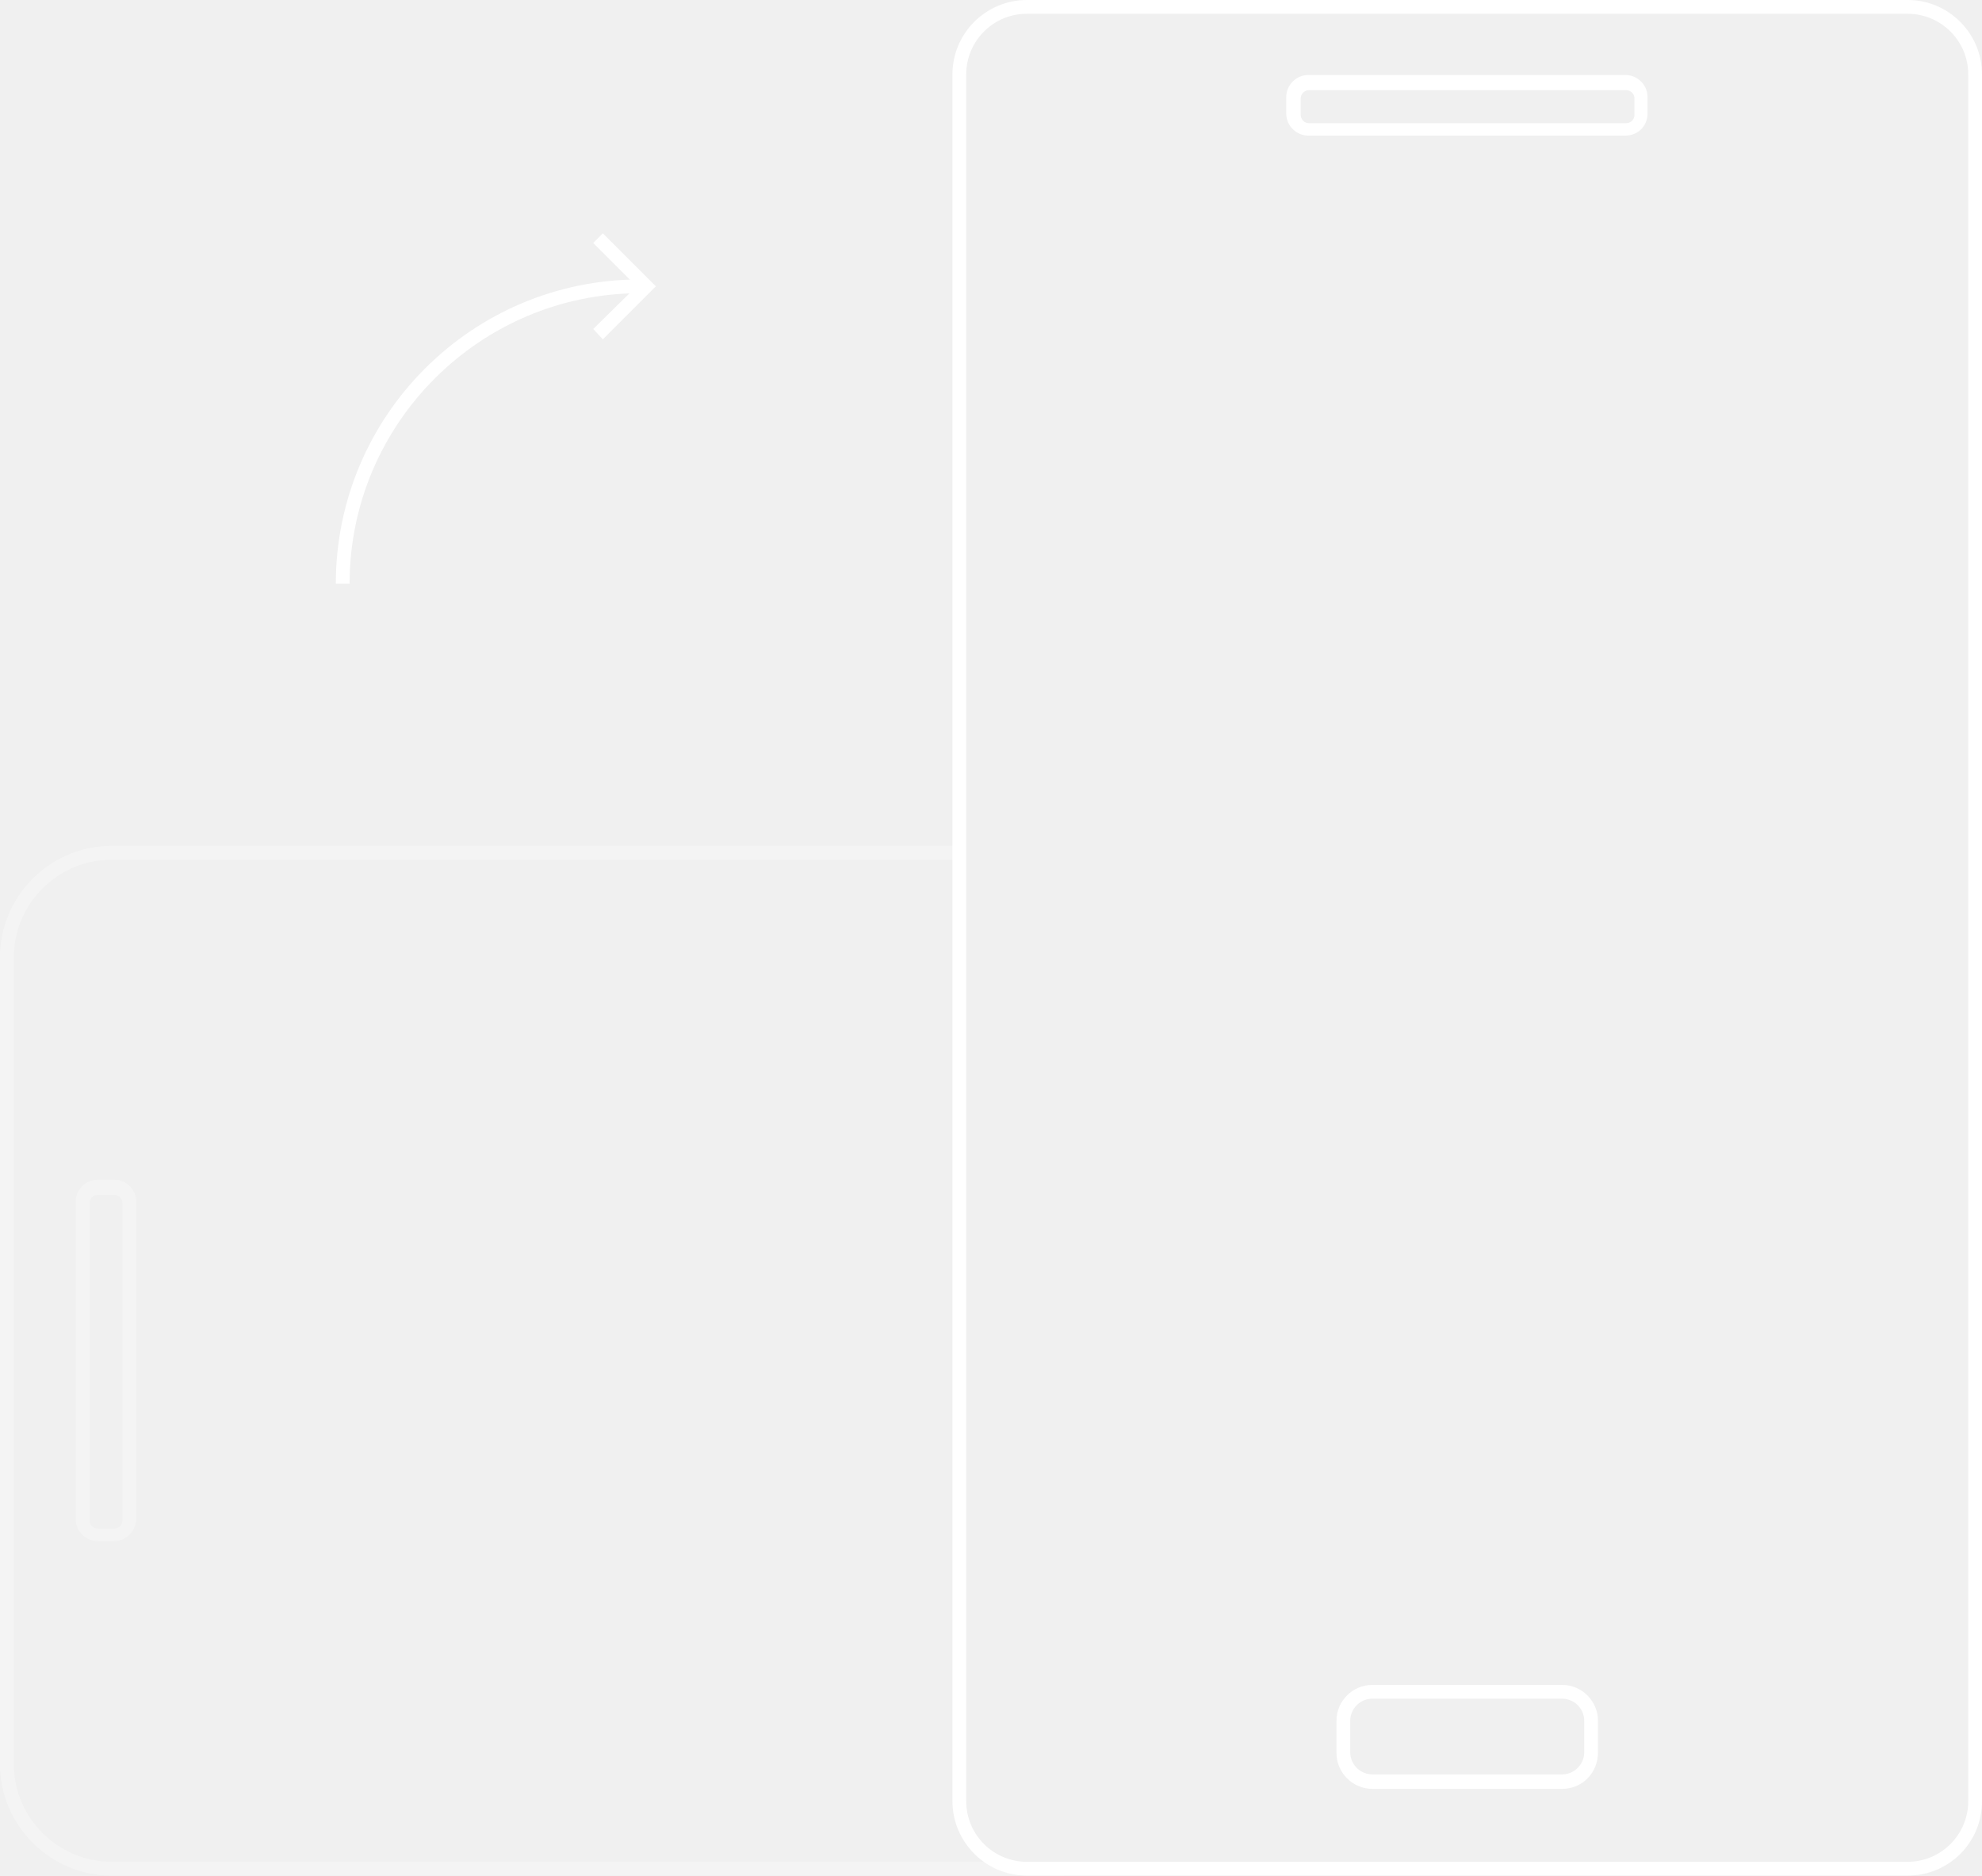
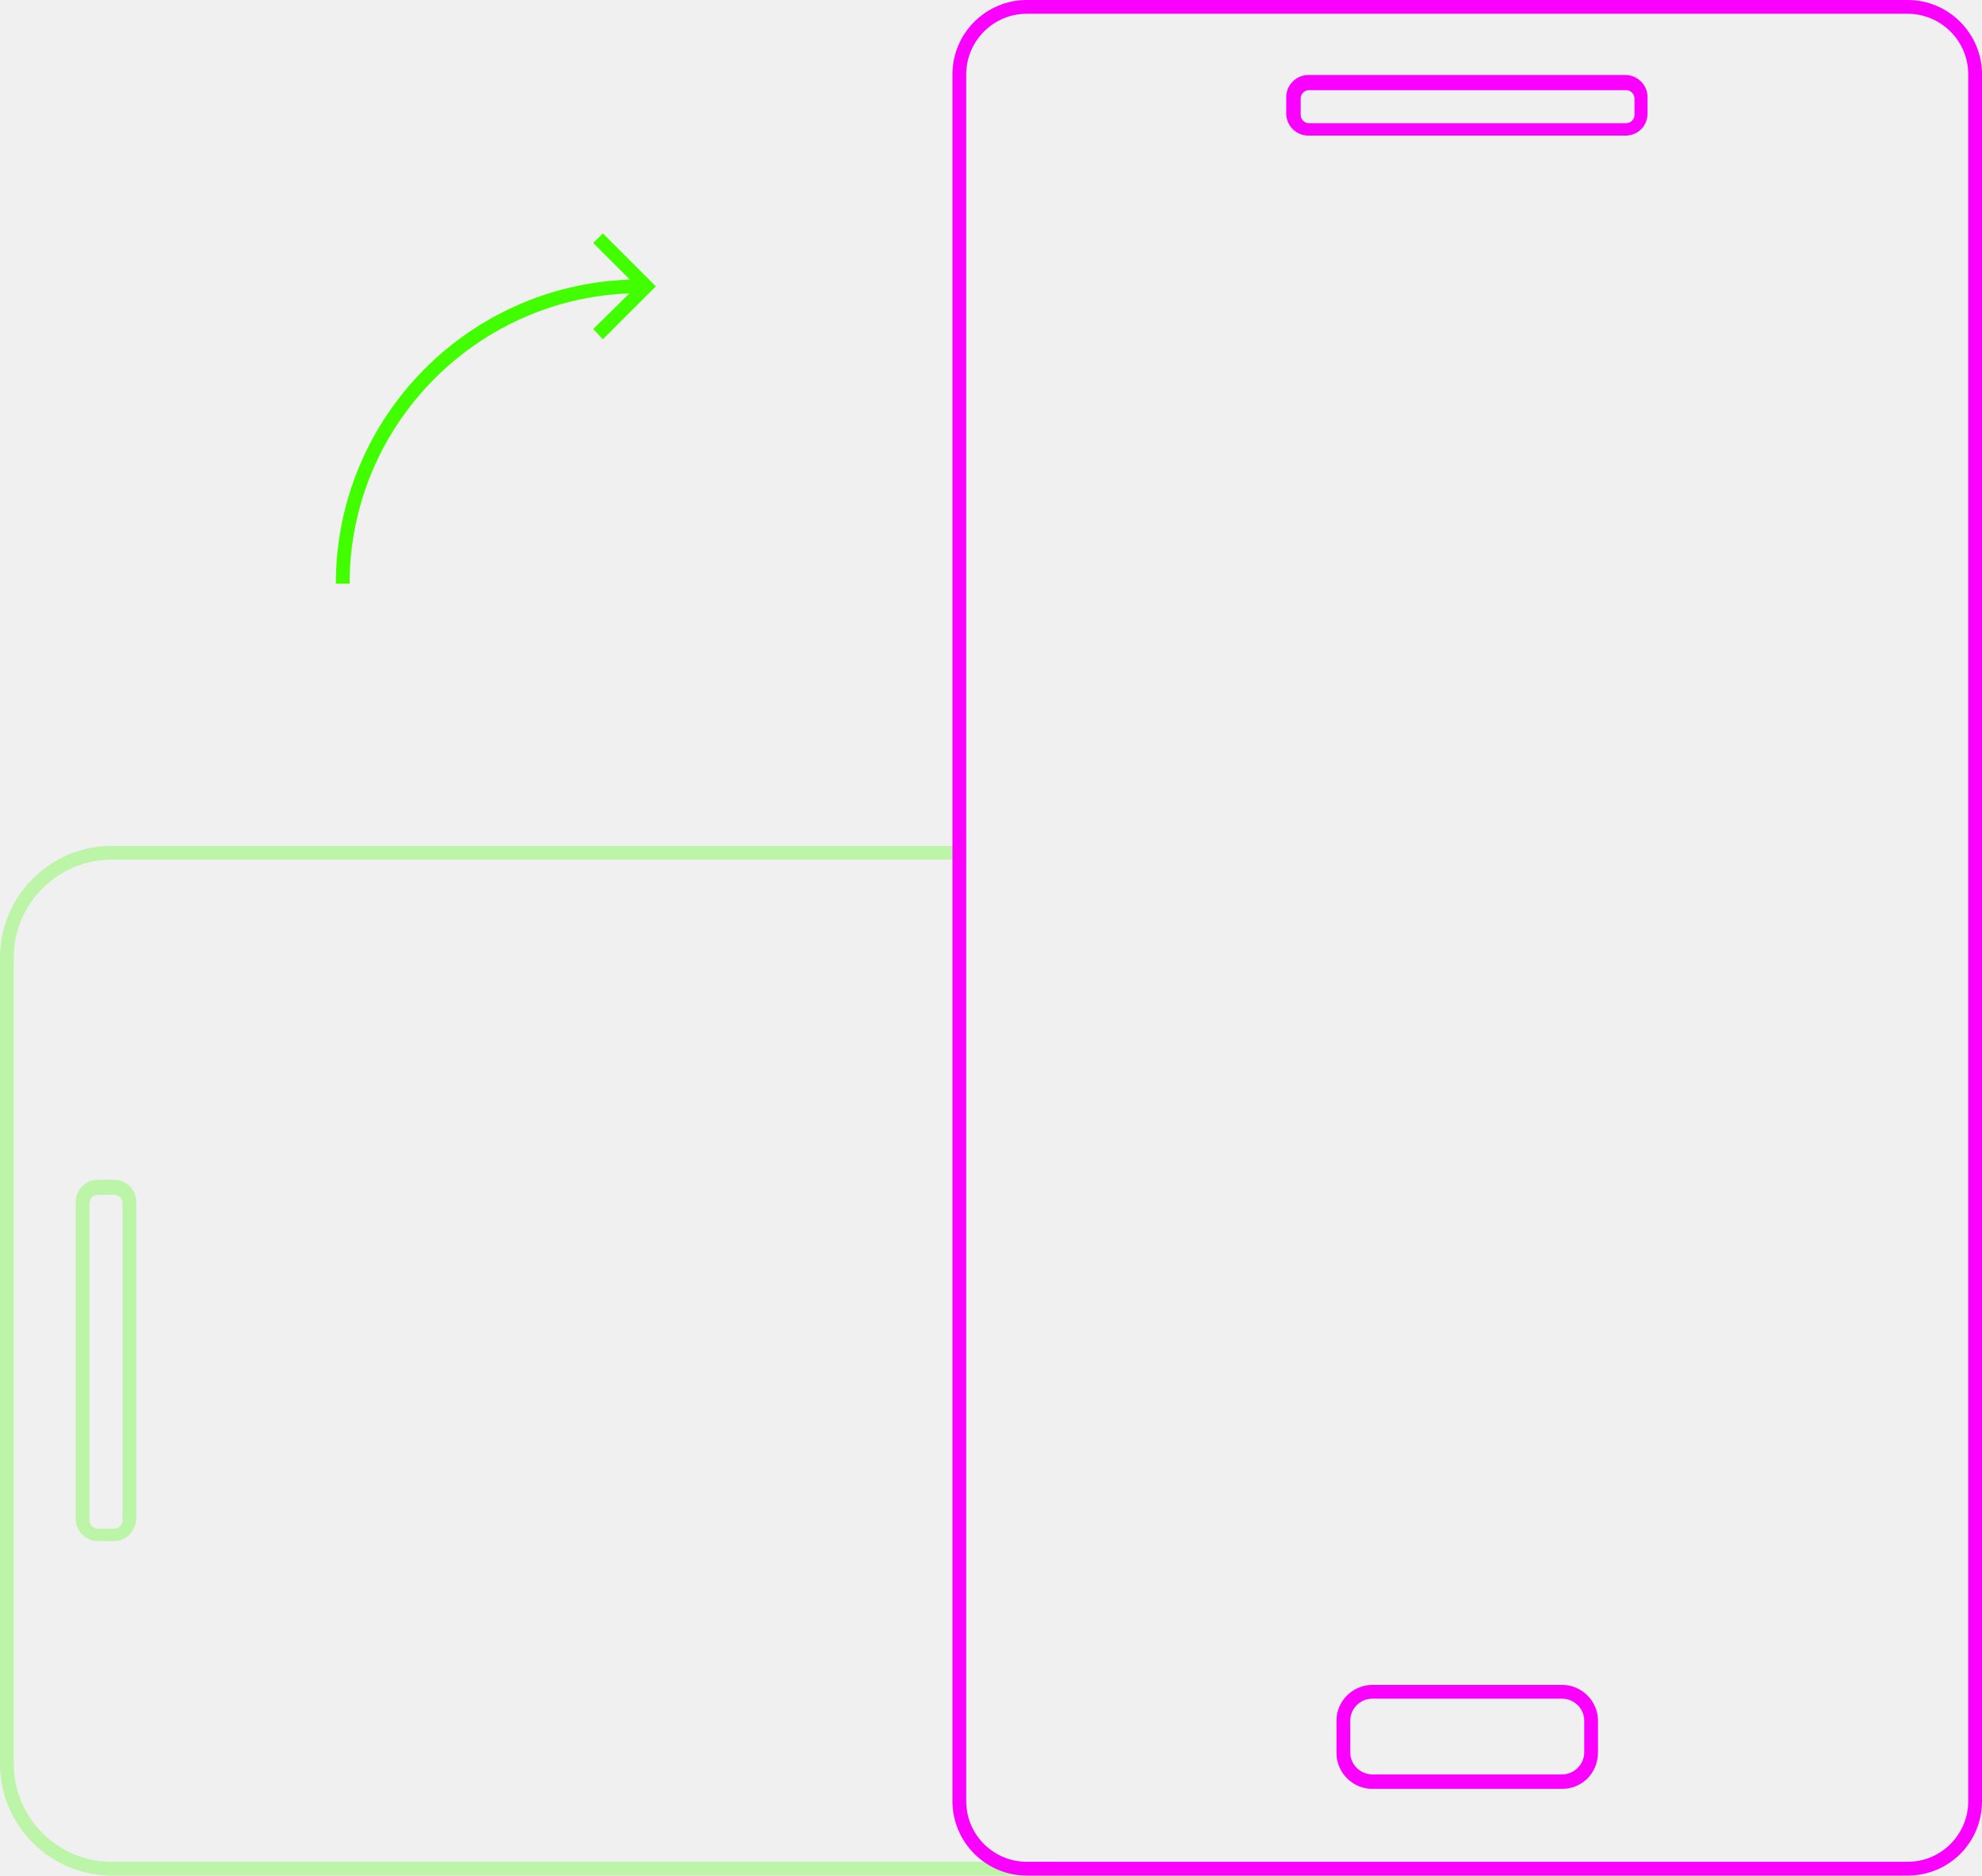
<svg xmlns="http://www.w3.org/2000/svg" viewBox="0 0 288 272.5">
-   <g opacity=".3" fill="#FFF">
+   <g opacity=".3" fill="#42FF00">
    <path d="M154.6 272.5H16.2c-8.9 0-16.2-7.3-16.2-16.2V139.1c0-8.9 7.3-16.2 16.2-16.2h123.2v2H16.2c-7.8 0-14.2 6.4-14.2 14.2v117.2c0 7.8 6.4 14.2 14.2 14.2h138.4v2z" />
    <path d="M16.6 223.9h-2.4c-1.7 0-3.2-1.4-3.2-3.2v-46.1c0-1.7 1.4-3.2 3.2-3.2h2.4c1.7 0 3.2 1.4 3.2 3.2v46.1c-.1 1.8-1.5 3.2-3.2 3.2zm-2.4-50.3c-.6 0-1.2.5-1.2 1.2v46.1c0 .6.5 1.2 1.2 1.2h2.4c.6 0 1.2-.5 1.2-1.2v-46.1c0-.6-.5-1.2-1.2-1.2h-2.4z" />
  </g>
-   <g fill="#FFF">
+   <g fill="#fa00ff">
    <path d="M277.2 272.5h-128c-6 0-10.8-4.9-10.8-10.8V10.8c0-6 4.9-10.8 10.8-10.8h128c6 0 10.8 4.9 10.8 10.8v250.9c0 6-4.8 10.8-10.8 10.8zM149.2 2c-4.9 0-8.8 4-8.8 8.8v250.9c0 4.9 4 8.8 8.8 8.8h128c4.9 0 8.8-4 8.8-8.8V10.8c0-4.9-4-8.8-8.8-8.8h-128z" />
    <path d="M227 259.9h-27.6c-2.9 0-5.2-2.4-5.2-5.2V250c0-2.9 2.4-5.2 5.2-5.2H227c2.9 0 5.2 2.4 5.2 5.2v4.6c0 3-2.3 5.3-5.2 5.3zm-27.6-13.1c-1.8 0-3.2 1.5-3.2 3.2v4.6c0 1.8 1.5 3.2 3.2 3.2H227c1.8 0 3.2-1.5 3.2-3.2V250c0-1.8-1.5-3.2-3.2-3.2h-27.6zm36.8-227.1h-46.1c-1.7 0-3.2-1.4-3.2-3.2v-2.4c0-1.7 1.4-3.2 3.2-3.2h46.1c1.7 0 3.2 1.4 3.2 3.2v2.4c0 1.8-1.4 3.2-3.2 3.2zm-46-6.6c-.6 0-1.2.5-1.2 1.2v2.4c0 .6.5 1.2 1.2 1.2h46.1c.6 0 1.2-.5 1.2-1.2v-2.4c0-.6-.5-1.2-1.2-1.2h-46.1z" />
  </g>
-   <path fill="#FFF" d="M50.8 84.8h-2c0-24.4 19.8-44.2 44.2-44.2v2c-23.2 0-42.2 18.9-42.2 42.2z" />
-   <path fill="#FFF" d="M87.6 49.3l-1.4-1.5 6.3-6.2-6.3-6.3 1.4-1.4 7.7 7.7z" />
+   <path fill="#42FF00" d="M50.8 84.8h-2c0-24.4 19.8-44.2 44.2-44.2v2c-23.2 0-42.2 18.9-42.2 42.2z" />
+   <path fill="#42FF00" d="M87.6 49.3l-1.4-1.5 6.3-6.2-6.3-6.3 1.4-1.4 7.7 7.7z" />
</svg>
